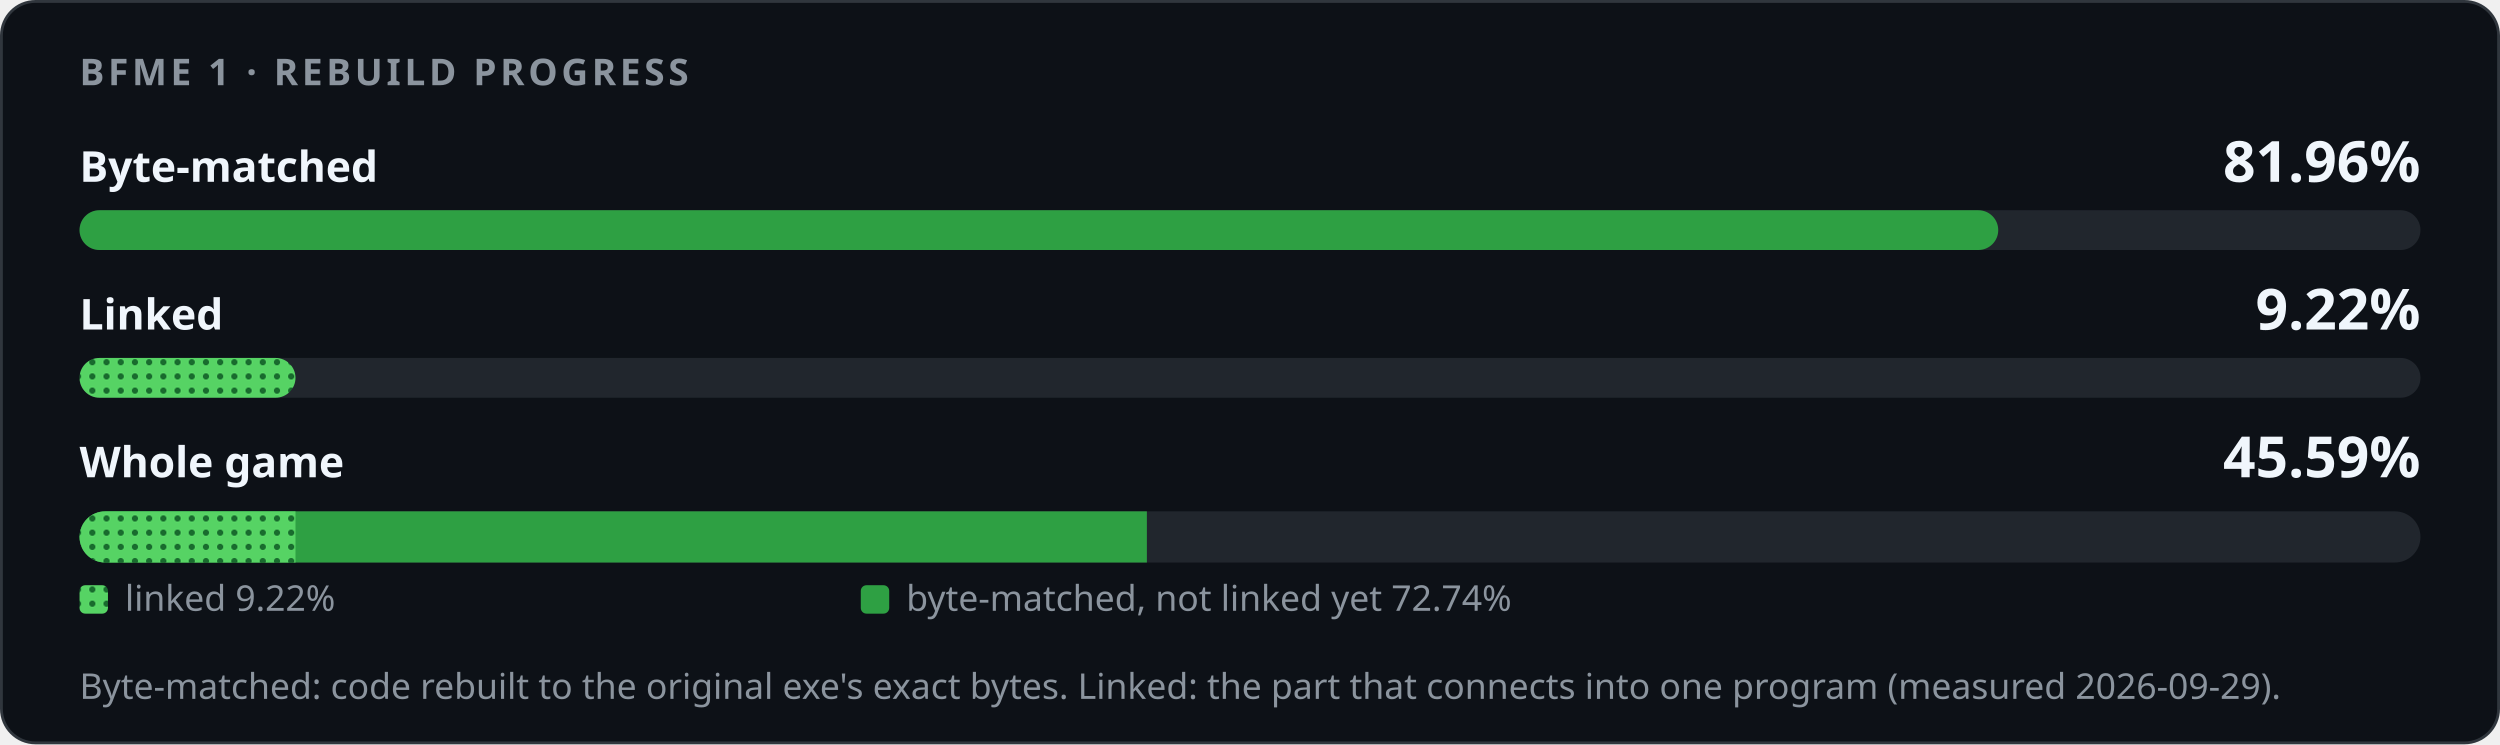
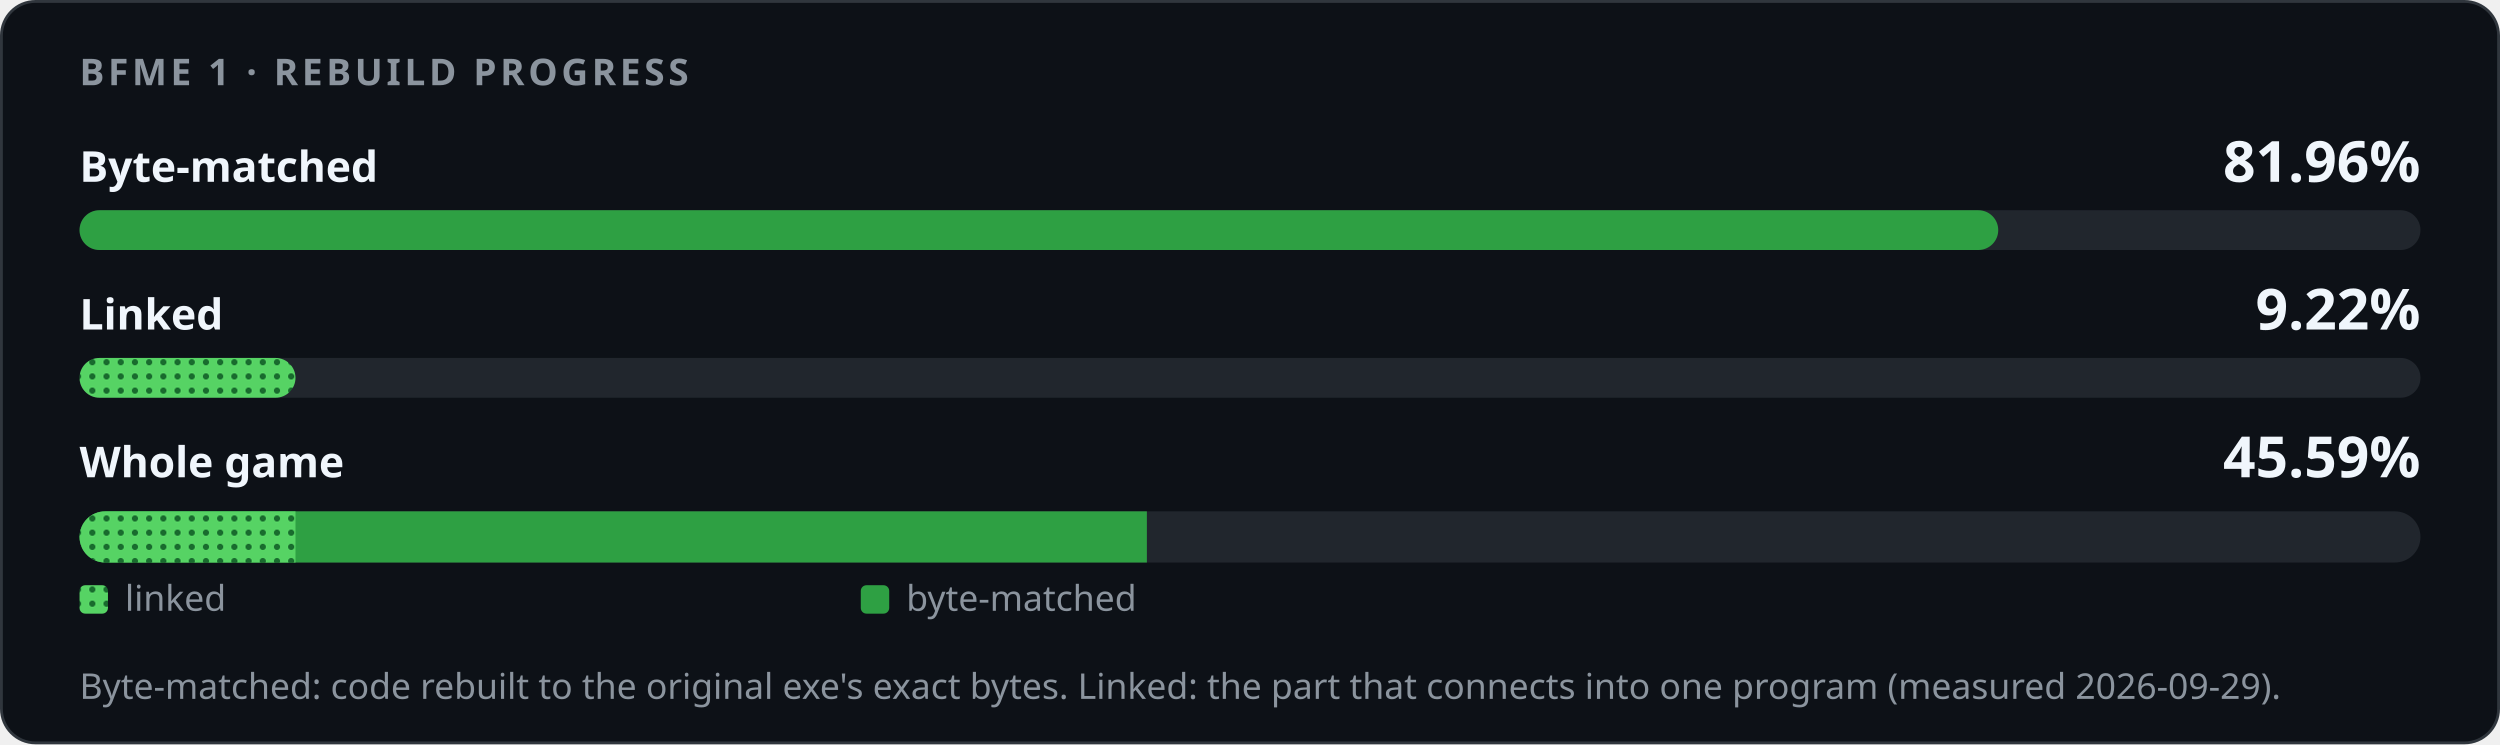
<svg xmlns="http://www.w3.org/2000/svg" width="880" height="262" viewBox="0 0 880 262" role="img" aria-labelledby="title desc">
  <style>
    .card { fill: #0d1117; stroke: #30363d; } .track { fill: #21262d; }
    .strong { fill: #f0f6fc; } .muted { fill: #8b949e; } .up { fill: #3fb950; } .down { fill: #f85149; }
    @media (prefers-color-scheme: light) {
      .card { fill: #ffffff; stroke: #d0d7de; } .track { fill: #eaeef2; }
      .strong { fill: #1f2328; } .muted { fill: #59636e; } .up { fill: #1a7f37; } .down { fill: #cf222e; }
    }
  </style>
  <defs>
    <pattern id="dots" width="5" height="5" patternUnits="userSpaceOnUse">
      <rect width="5" height="5" fill="#56d364" />
      <circle cx="2.5" cy="2.5" r="1.1" fill="#196c2e" />
    </pattern>
    <clipPath id="whole">
      <rect x="28" y="180" width="824" height="18" rx="9" />
    </clipPath>
  </defs>
  <rect class="card" x="0.5" y="0.5" width="879" height="261" rx="12" />
  <g font-family="-apple-system,BlinkMacSystemFont,'Segoe UI','Noto Sans',Helvetica,Arial,sans-serif">
    <text x="28" y="30" class="muted" font-size="13" font-weight="600" letter-spacing="1.3">BFME 1 · REBUILD PROGRESS</text>
    <text x="28" y="64" class="strong" font-size="15" font-weight="600">Byte-matched</text>
    <text x="852" y="64" class="strong" font-size="20" font-weight="700" text-anchor="end">81.96%</text>
    <rect class="track" x="28" y="74" width="824" height="14" rx="7" />
    <rect x="28" y="74" width="675.38" height="14" rx="7" fill="#2ea043" />
    <text x="28" y="116" class="strong" font-size="15" font-weight="600">Linked</text>
    <text x="852" y="116" class="strong" font-size="20" font-weight="700" text-anchor="end">9.22%</text>
    <rect class="track" x="28" y="126" width="824" height="14" rx="7" />
    <rect x="28" y="126" width="76.01" height="14" rx="7" fill="url(#dots)" />
    <text x="28" y="168" class="strong" font-size="15" font-weight="600">Whole game</text>
    <text x="852" y="168" class="strong" font-size="20" font-weight="700" text-anchor="end">45.59%</text>
    <rect class="track" x="28" y="180" width="824" height="18" rx="9" />
    <g clip-path="url(#whole)">
      <rect x="28" y="180" width="375.70" height="18" fill="#2ea043" />
      <rect x="28" y="180" width="76.01" height="18" fill="url(#dots)" />
    </g>
    <rect x="28" y="206" width="10" height="10" rx="2" fill="url(#dots)" />
-     <text x="44" y="215" class="muted" font-size="12.5">linked 9.22%</text>
+     <text x="44" y="215" class="muted" font-size="12.5">linked</text>
    <rect x="303" y="206" width="10" height="10" rx="2" fill="#2ea043" />
-     <text x="319" y="215" class="muted" font-size="12.5">byte-matched, not linked yet 72.74%</text>
+     <text x="319" y="215" class="muted" font-size="12.5">byte-matched</text>
    <text x="28" y="246" class="muted" font-size="12.5">Byte-matched: code rebuilt to the original exe's exact bytes. Linked: the part that connects into one program (measured 2026-09-29).</text>
  </g>
</svg>
